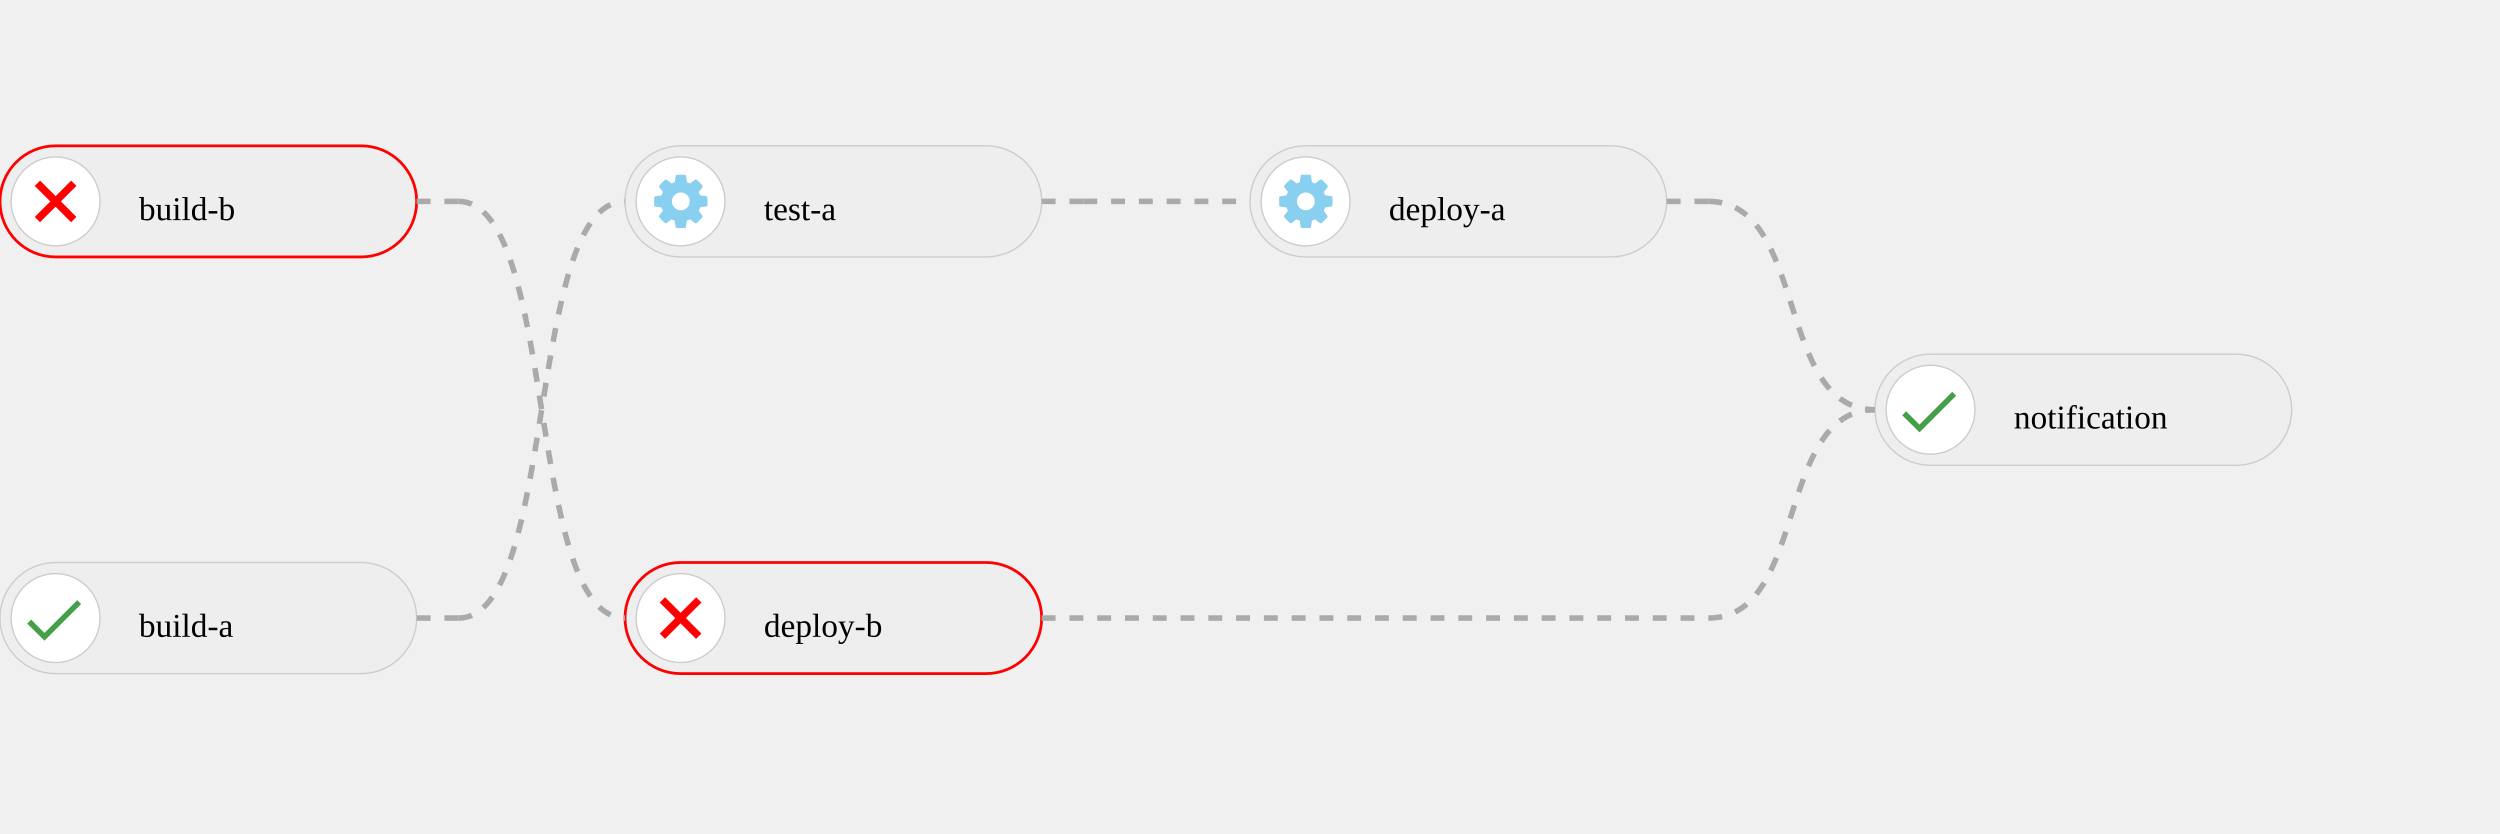
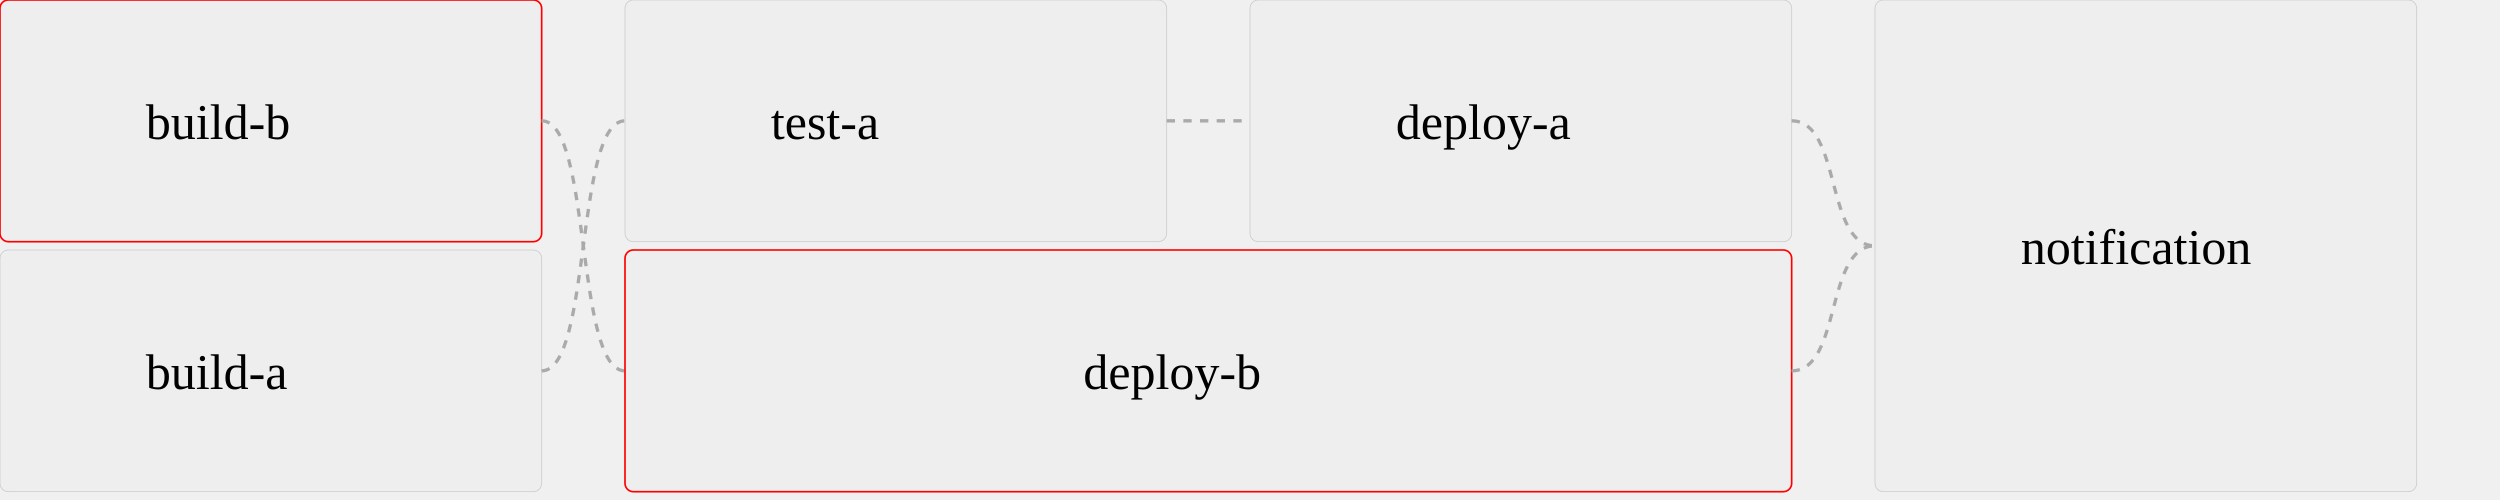
- <svg xmlns="http://www.w3.org/2000/svg" width="1800.00" height="600.00">
-   <rect x="450.00" y="405.00" width="300.00" height="80.00" rx="40.00" ry="40.00" fill="#eee" stroke="#ff0000" stroke-width="2" />
-   <circle cx="490.00" cy="445.00" r="32.00" fill="#fff" stroke="#ccc" />
-   <g transform="translate(475, 430),scale(0.3)">
-     <path d="M 6.39,6.42 C 93.58,93.61 93.58,93.61 93.58,93.61" style="fill:none;fill-rule:evenodd;stroke:#ff0000;stroke-width:18.052;stroke-linecap:butt;stroke-linejoin:miter;stroke-miterlimit:4;stroke-dasharray:none;stroke-opacity:1" />
-     <path d="M 6.389,93.611 C 93.83,6.419 93.83,6.419 93.83,6.419" style="fill:none;fill-rule:evenodd;stroke:#ff0000;stroke-width:17.802;stroke-linecap:butt;stroke-linejoin:miter;stroke-miterlimit:4;stroke-dasharray:none;stroke-opacity:1" />
-   </g>
-   <text x="550.00" y="453.00" font-size="24px" dominant-baseline="middle">deploy-b</text>
-   <line x1="750.00" y1="445.00" x2="1230.00" y2="445.00" stroke="#aaa" stroke-width="4" stroke-dasharray="10" />
-   <path d="M 1230 445 C 1302 445 1278 295 1350 295" fill="none" stroke="#aaa" stroke-width="4" stroke-dasharray="10" />
-   <rect x="1350.00" y="255.00" width="300.00" height="80.00" rx="40.00" ry="40.00" fill="#eee" stroke="#ccc" />
-   <circle cx="1390.00" cy="295.00" r="32.00" fill="#fff" stroke="#ccc" />
-   <polygon points="40.60,12.10 17.00,35.70 7.40,26.10 4.60,29.00 17.00,41.30 43.40,14.90" fill="#43A047" transform="translate(1365, 270)" />
-   <text x="1450.00" y="303.00" font-size="24px" dominant-baseline="middle">notification</text>
-   <rect x="0.00" y="405.00" width="300.00" height="80.00" rx="40.00" ry="40.00" fill="#eee" stroke="#ccc" />
-   <circle cx="40.00" cy="445.00" r="32.00" fill="#fff" stroke="#ccc" />
-   <polygon points="40.60,12.10 17.00,35.70 7.40,26.10 4.60,29.00 17.00,41.30 43.40,14.90" fill="#43A047" transform="translate(15, 420)" />
-   <text x="100.00" y="453.00" font-size="24px" dominant-baseline="middle">build-a</text>
-   <line x1="300.00" y1="445.00" x2="330.00" y2="445.00" stroke="#aaa" stroke-width="4" stroke-dasharray="10" />
-   <path d="M 330 445 C 402 445 378 145 450 145" fill="none" stroke="#aaa" stroke-width="4" stroke-dasharray="10" />
-   <rect x="450.00" y="105.00" width="300.00" height="80.00" rx="40.00" ry="40.00" fill="#eee" stroke="#ccc" />
-   <circle cx="490.00" cy="145.00" r="32.00" fill="#fff" stroke="#ccc" />
-   <path d="m 1024,640 q 0,106 -75,181 -75,75 -181,75 -106,0 -181,-75 -75,-75 -75,-181 0,-106 75,-181 75,-75 181,-75 106,0 181,75 75,75 75,181 z m 512,109 V 527 q 0,-12 -8,-23 -8,-11 -20,-13 l -185,-28 q -19,-54 -39,-91 35,-50 107,-138 10,-12 10,-25 0,-13 -9,-23 -27,-37 -99,-108 -72,-71 -94,-71 -12,0 -26,9 l -138,108 q -44,-23 -91,-38 -16,-136 -29,-186 -7,-28 -36,-28 H 657 q -14,0 -24.5,8.5 Q 622,-111 621,-98 L 593,86 q -49,16 -90,37 L 362,16 Q 352,7 337,7 323,7 312,18 186,132 147,186 q -7,10 -7,23 0,12 8,23 15,21 51,66.5 36,45.5 54,70.5 -27,50 -41,99 L 29,495 Q 16,497 8,507.5 0,518 0,531 v 222 q 0,12 8,23 8,11 19,13 l 186,28 q 14,46 39,92 -40,57 -107,138 -10,12 -10,24 0,10 9,23 26,36 98.5,107.5 72.5,71.5 94.5,71.5 13,0 26,-10 l 138,-107 q 44,23 91,38 16,136 29,186 7,28 36,28 h 222 q 14,0 24.5,-8.5 Q 914,1391 915,1378 l 28,-184 q 49,-16 90,-37 l 142,107 q 9,9 24,9 13,0 25,-10 129,-119 165,-170 7,-8 7,-22 0,-12 -8,-23 -15,-21 -51,-66.5 -36,-45.5 -54,-70.5 26,-50 41,-98 l 183,-28 q 13,-2 21,-12.5 8,-10.5 8,-23.5 z" fill="#89CFF0" transform="translate(471, 129),scale(0.025)" />
-   <text x="550.00" y="153.00" font-size="24px" dominant-baseline="middle">test-a</text>
-   <line x1="750.00" y1="145.00" x2="780.00" y2="145.00" stroke="#aaa" stroke-width="4" stroke-dasharray="10" />
-   <path d="M 780 145 C 852 145 828 145 900 145" fill="none" stroke="#aaa" stroke-width="4" stroke-dasharray="10" />
-   <rect x="900.00" y="105.00" width="300.00" height="80.00" rx="40.00" ry="40.00" fill="#eee" stroke="#ccc" />
-   <circle cx="940.00" cy="145.00" r="32.00" fill="#fff" stroke="#ccc" />
-   <path d="m 1024,640 q 0,106 -75,181 -75,75 -181,75 -106,0 -181,-75 -75,-75 -75,-181 0,-106 75,-181 75,-75 181,-75 106,0 181,75 75,75 75,181 z m 512,109 V 527 q 0,-12 -8,-23 -8,-11 -20,-13 l -185,-28 q -19,-54 -39,-91 35,-50 107,-138 10,-12 10,-25 0,-13 -9,-23 -27,-37 -99,-108 -72,-71 -94,-71 -12,0 -26,9 l -138,108 q -44,-23 -91,-38 -16,-136 -29,-186 -7,-28 -36,-28 H 657 q -14,0 -24.5,8.5 Q 622,-111 621,-98 L 593,86 q -49,16 -90,37 L 362,16 Q 352,7 337,7 323,7 312,18 186,132 147,186 q -7,10 -7,23 0,12 8,23 15,21 51,66.5 36,45.5 54,70.5 -27,50 -41,99 L 29,495 Q 16,497 8,507.5 0,518 0,531 v 222 q 0,12 8,23 8,11 19,13 l 186,28 q 14,46 39,92 -40,57 -107,138 -10,12 -10,24 0,10 9,23 26,36 98.5,107.5 72.5,71.5 94.5,71.5 13,0 26,-10 l 138,-107 q 44,23 91,38 16,136 29,186 7,28 36,28 h 222 q 14,0 24.5,-8.5 Q 914,1391 915,1378 l 28,-184 q 49,-16 90,-37 l 142,107 q 9,9 24,9 13,0 25,-10 129,-119 165,-170 7,-8 7,-22 0,-12 -8,-23 -15,-21 -51,-66.5 -36,-45.5 -54,-70.5 26,-50 41,-98 l 183,-28 q 13,-2 21,-12.5 8,-10.5 8,-23.5 z" fill="#89CFF0" transform="translate(921, 129),scale(0.025)" />
-   <text x="1000.00" y="153.00" font-size="24px" dominant-baseline="middle">deploy-a</text>
-   <line x1="1200.00" y1="145.00" x2="1230.00" y2="145.00" stroke="#aaa" stroke-width="4" stroke-dasharray="10" />
-   <path d="M 1230 145 C 1302 145 1278 295 1350 295" fill="none" stroke="#aaa" stroke-width="4" stroke-dasharray="10" />
-   <rect x="0.00" y="105.00" width="300.00" height="80.00" rx="40.00" ry="40.00" fill="#eee" stroke="#ff0000" stroke-width="2" />
-   <circle cx="40.00" cy="145.00" r="32.00" fill="#fff" stroke="#ccc" />
-   <g transform="translate(25, 130),scale(0.3)">
-     <path d="M 6.39,6.42 C 93.58,93.61 93.58,93.61 93.58,93.61" style="fill:none;fill-rule:evenodd;stroke:#ff0000;stroke-width:18.052;stroke-linecap:butt;stroke-linejoin:miter;stroke-miterlimit:4;stroke-dasharray:none;stroke-opacity:1" />
-     <path d="M 6.389,93.611 C 93.83,6.419 93.83,6.419 93.83,6.419" style="fill:none;fill-rule:evenodd;stroke:#ff0000;stroke-width:17.802;stroke-linecap:butt;stroke-linejoin:miter;stroke-miterlimit:4;stroke-dasharray:none;stroke-opacity:1" />
-   </g>
-   <text x="100.00" y="153.00" font-size="24px" dominant-baseline="middle">build-b</text>
-   <line x1="300.00" y1="145.00" x2="330.00" y2="145.00" stroke="#aaa" stroke-width="4" stroke-dasharray="10" />
-   <path d="M 330 145 C 402 145 378 445 450 445" fill="none" stroke="#aaa" stroke-width="4" stroke-dasharray="10" />
+ <svg xmlns="http://www.w3.org/2000/svg" width="3000.00" height="600.00">
+   <rect x="0.00" y="300.00" width="650.00" height="290.00" rx="10.00" ry="10.00" fill="#eee" stroke="#ccc" />
+   <text x="175.00" y="453.00" font-size="60" dominant-baseline="middle">build-a</text>
+   <path d="M 650 445 C 710 445 690 145 750 145" fill="none" stroke="#aaa" stroke-width="4" stroke-dasharray="10" />
+   <rect x="750.00" y="0.00" width="650.00" height="290.00" rx="10.00" ry="10.00" fill="#eee" stroke="#ccc" />
+   <text x="925.00" y="153.00" font-size="60" dominant-baseline="middle">test-a</text>
+   <path d="M 1400 145 C 1460 145 1440 145 1500 145" fill="none" stroke="#aaa" stroke-width="4" stroke-dasharray="10" />
+   <rect x="1500.00" y="0.00" width="650.00" height="290.00" rx="10.00" ry="10.00" fill="#eee" stroke="#ccc" />
+   <text x="1675.00" y="153.00" font-size="60" dominant-baseline="middle">deploy-a</text>
+   <path d="M 2150 145 C 2210 145 2190 295 2250 295" fill="none" stroke="#aaa" stroke-width="4" stroke-dasharray="10" />
+   <rect x="0.00" y="0.00" width="650.00" height="290.00" rx="10.00" ry="10.00" fill="#eee" stroke="#ff0000" stroke-width="2" />
+   <text x="175.00" y="153.00" font-size="60" dominant-baseline="middle">build-b</text>
+   <path d="M 650 145 C 710 145 690 445 750 445" fill="none" stroke="#aaa" stroke-width="4" stroke-dasharray="10" />
+   <rect x="750.00" y="300.00" width="1400.00" height="290.00" rx="10.00" ry="10.00" fill="#eee" stroke="#ff0000" stroke-width="2" />
+   <text x="1300.00" y="453.00" font-size="60" dominant-baseline="middle">deploy-b</text>
+   <path d="M 2150 445 C 2210 445 2190 295 2250 295" fill="none" stroke="#aaa" stroke-width="4" stroke-dasharray="10" />
+   <rect x="2250.00" y="0.00" width="650.00" height="590.00" rx="10.00" ry="10.00" fill="#eee" stroke="#ccc" />
+   <text x="2425.00" y="303.00" font-size="60" dominant-baseline="middle">notification</text>
</svg>
